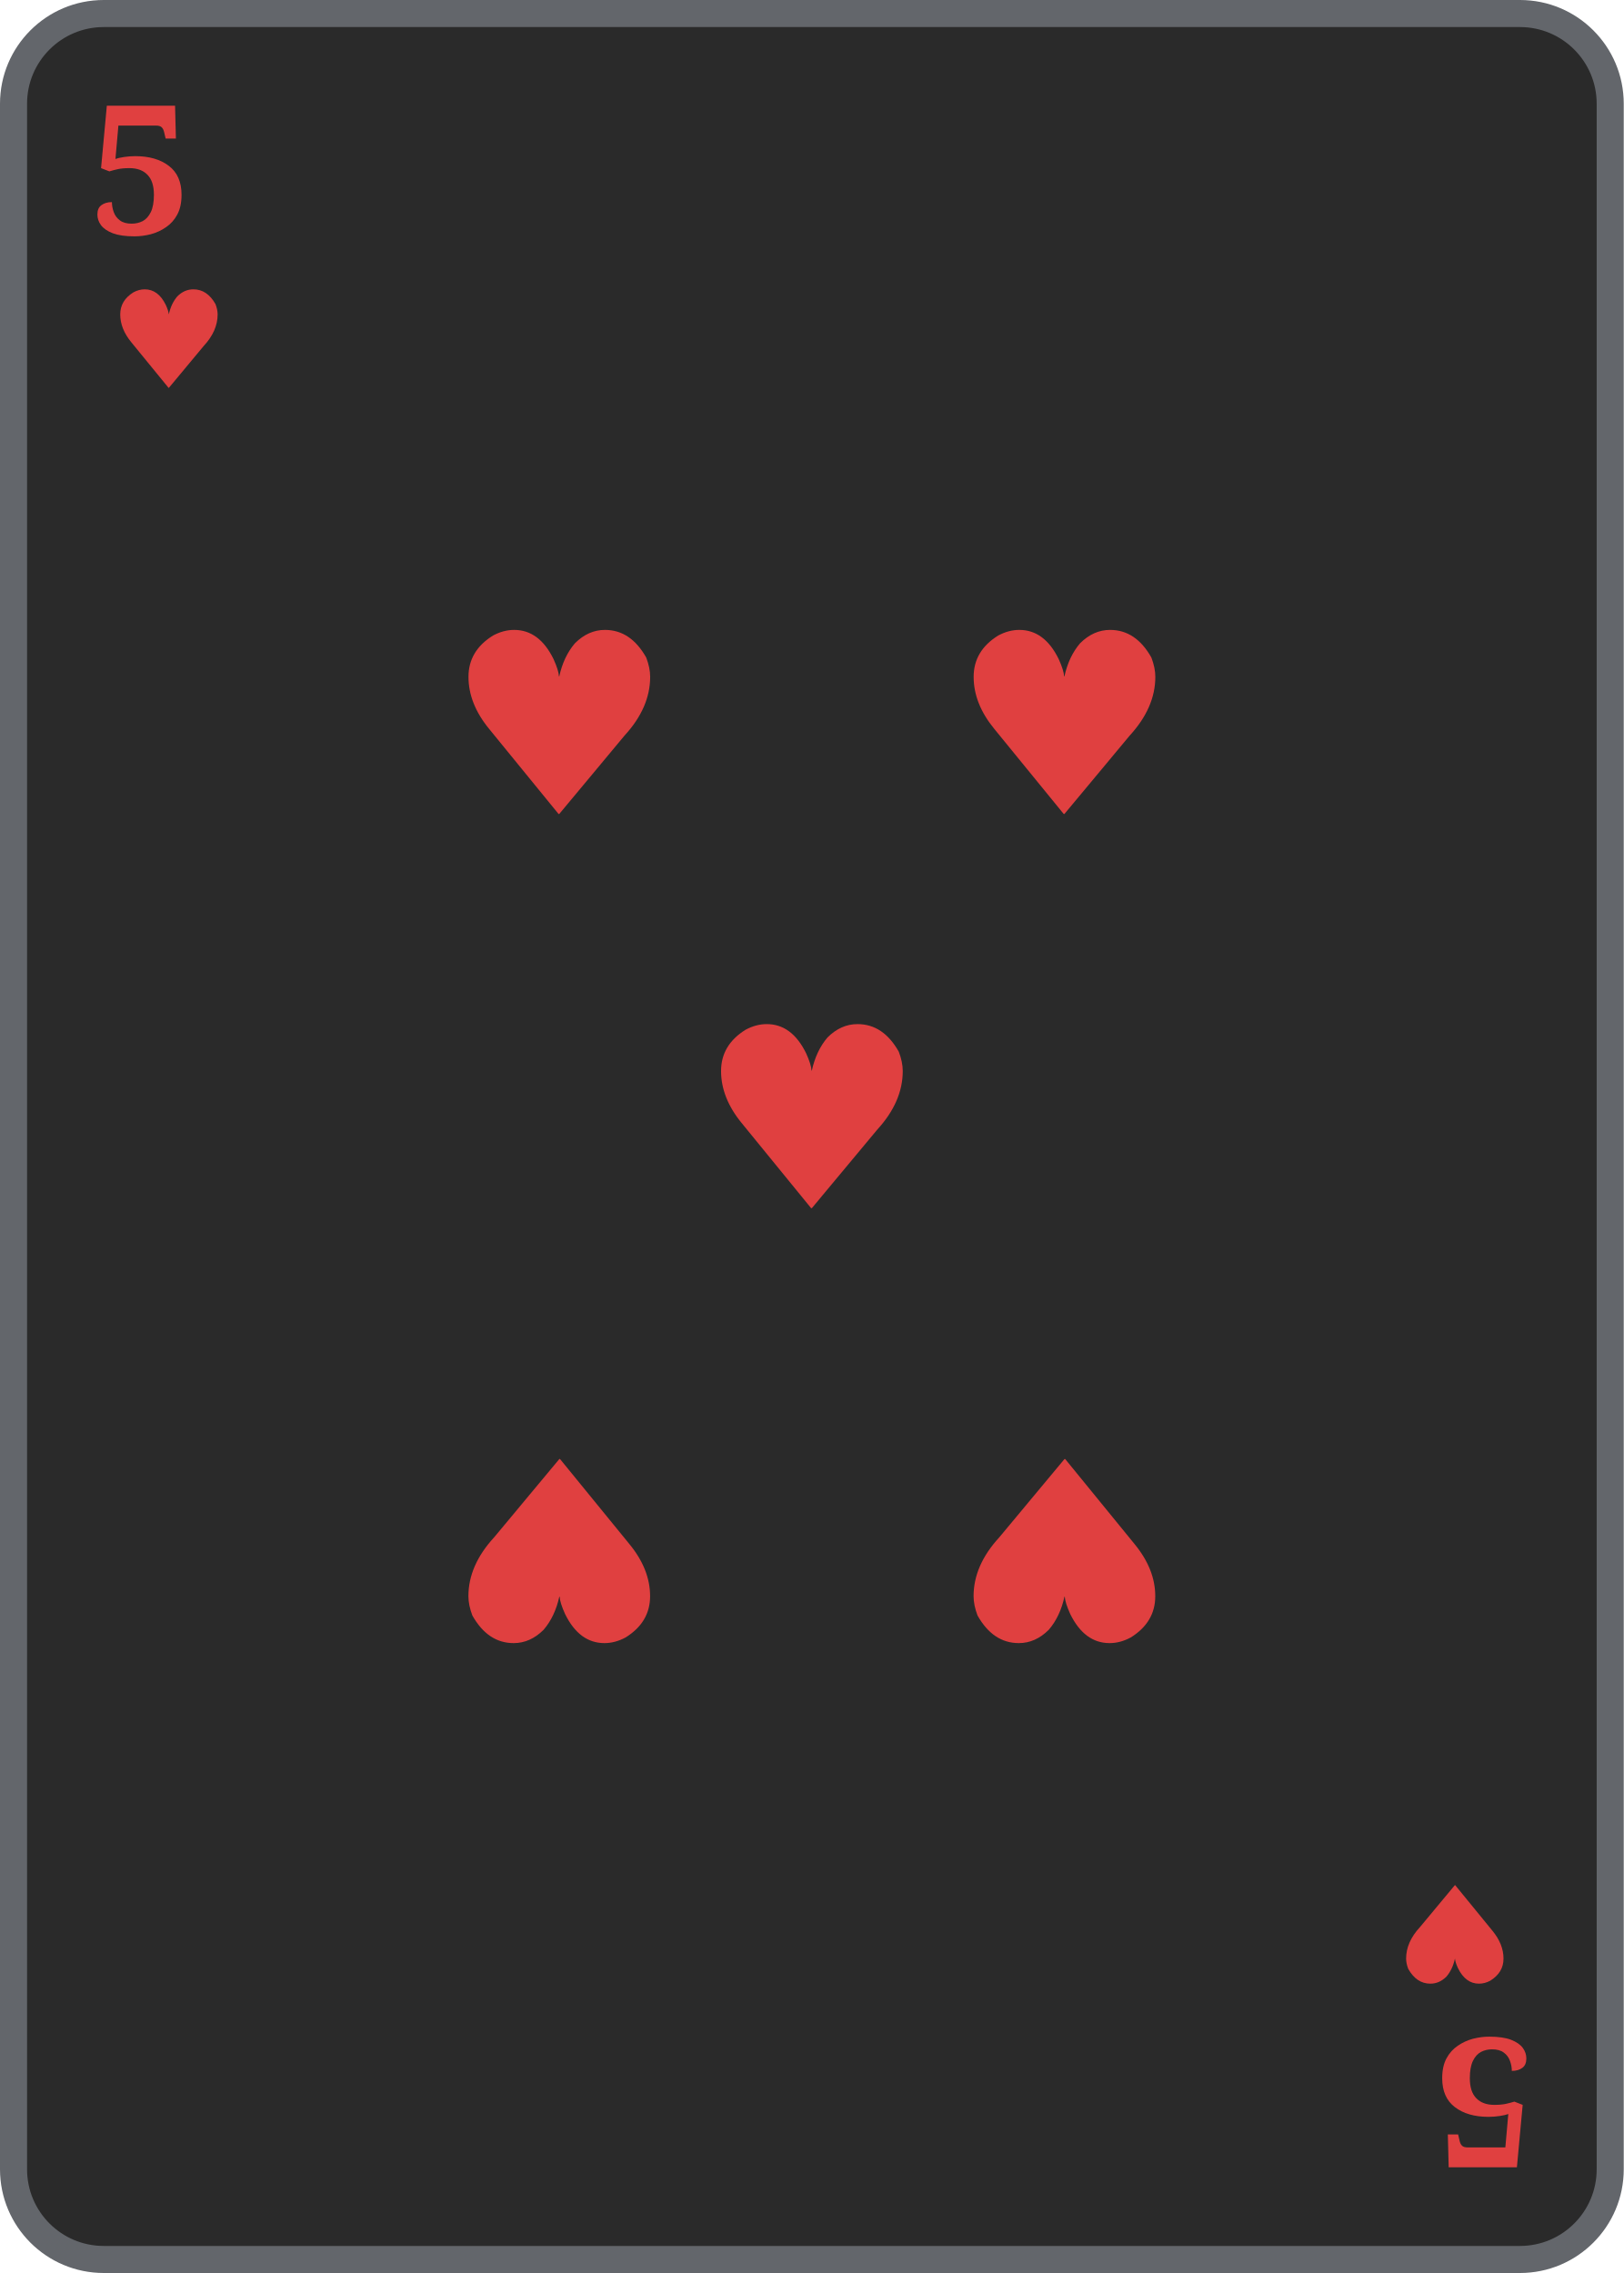
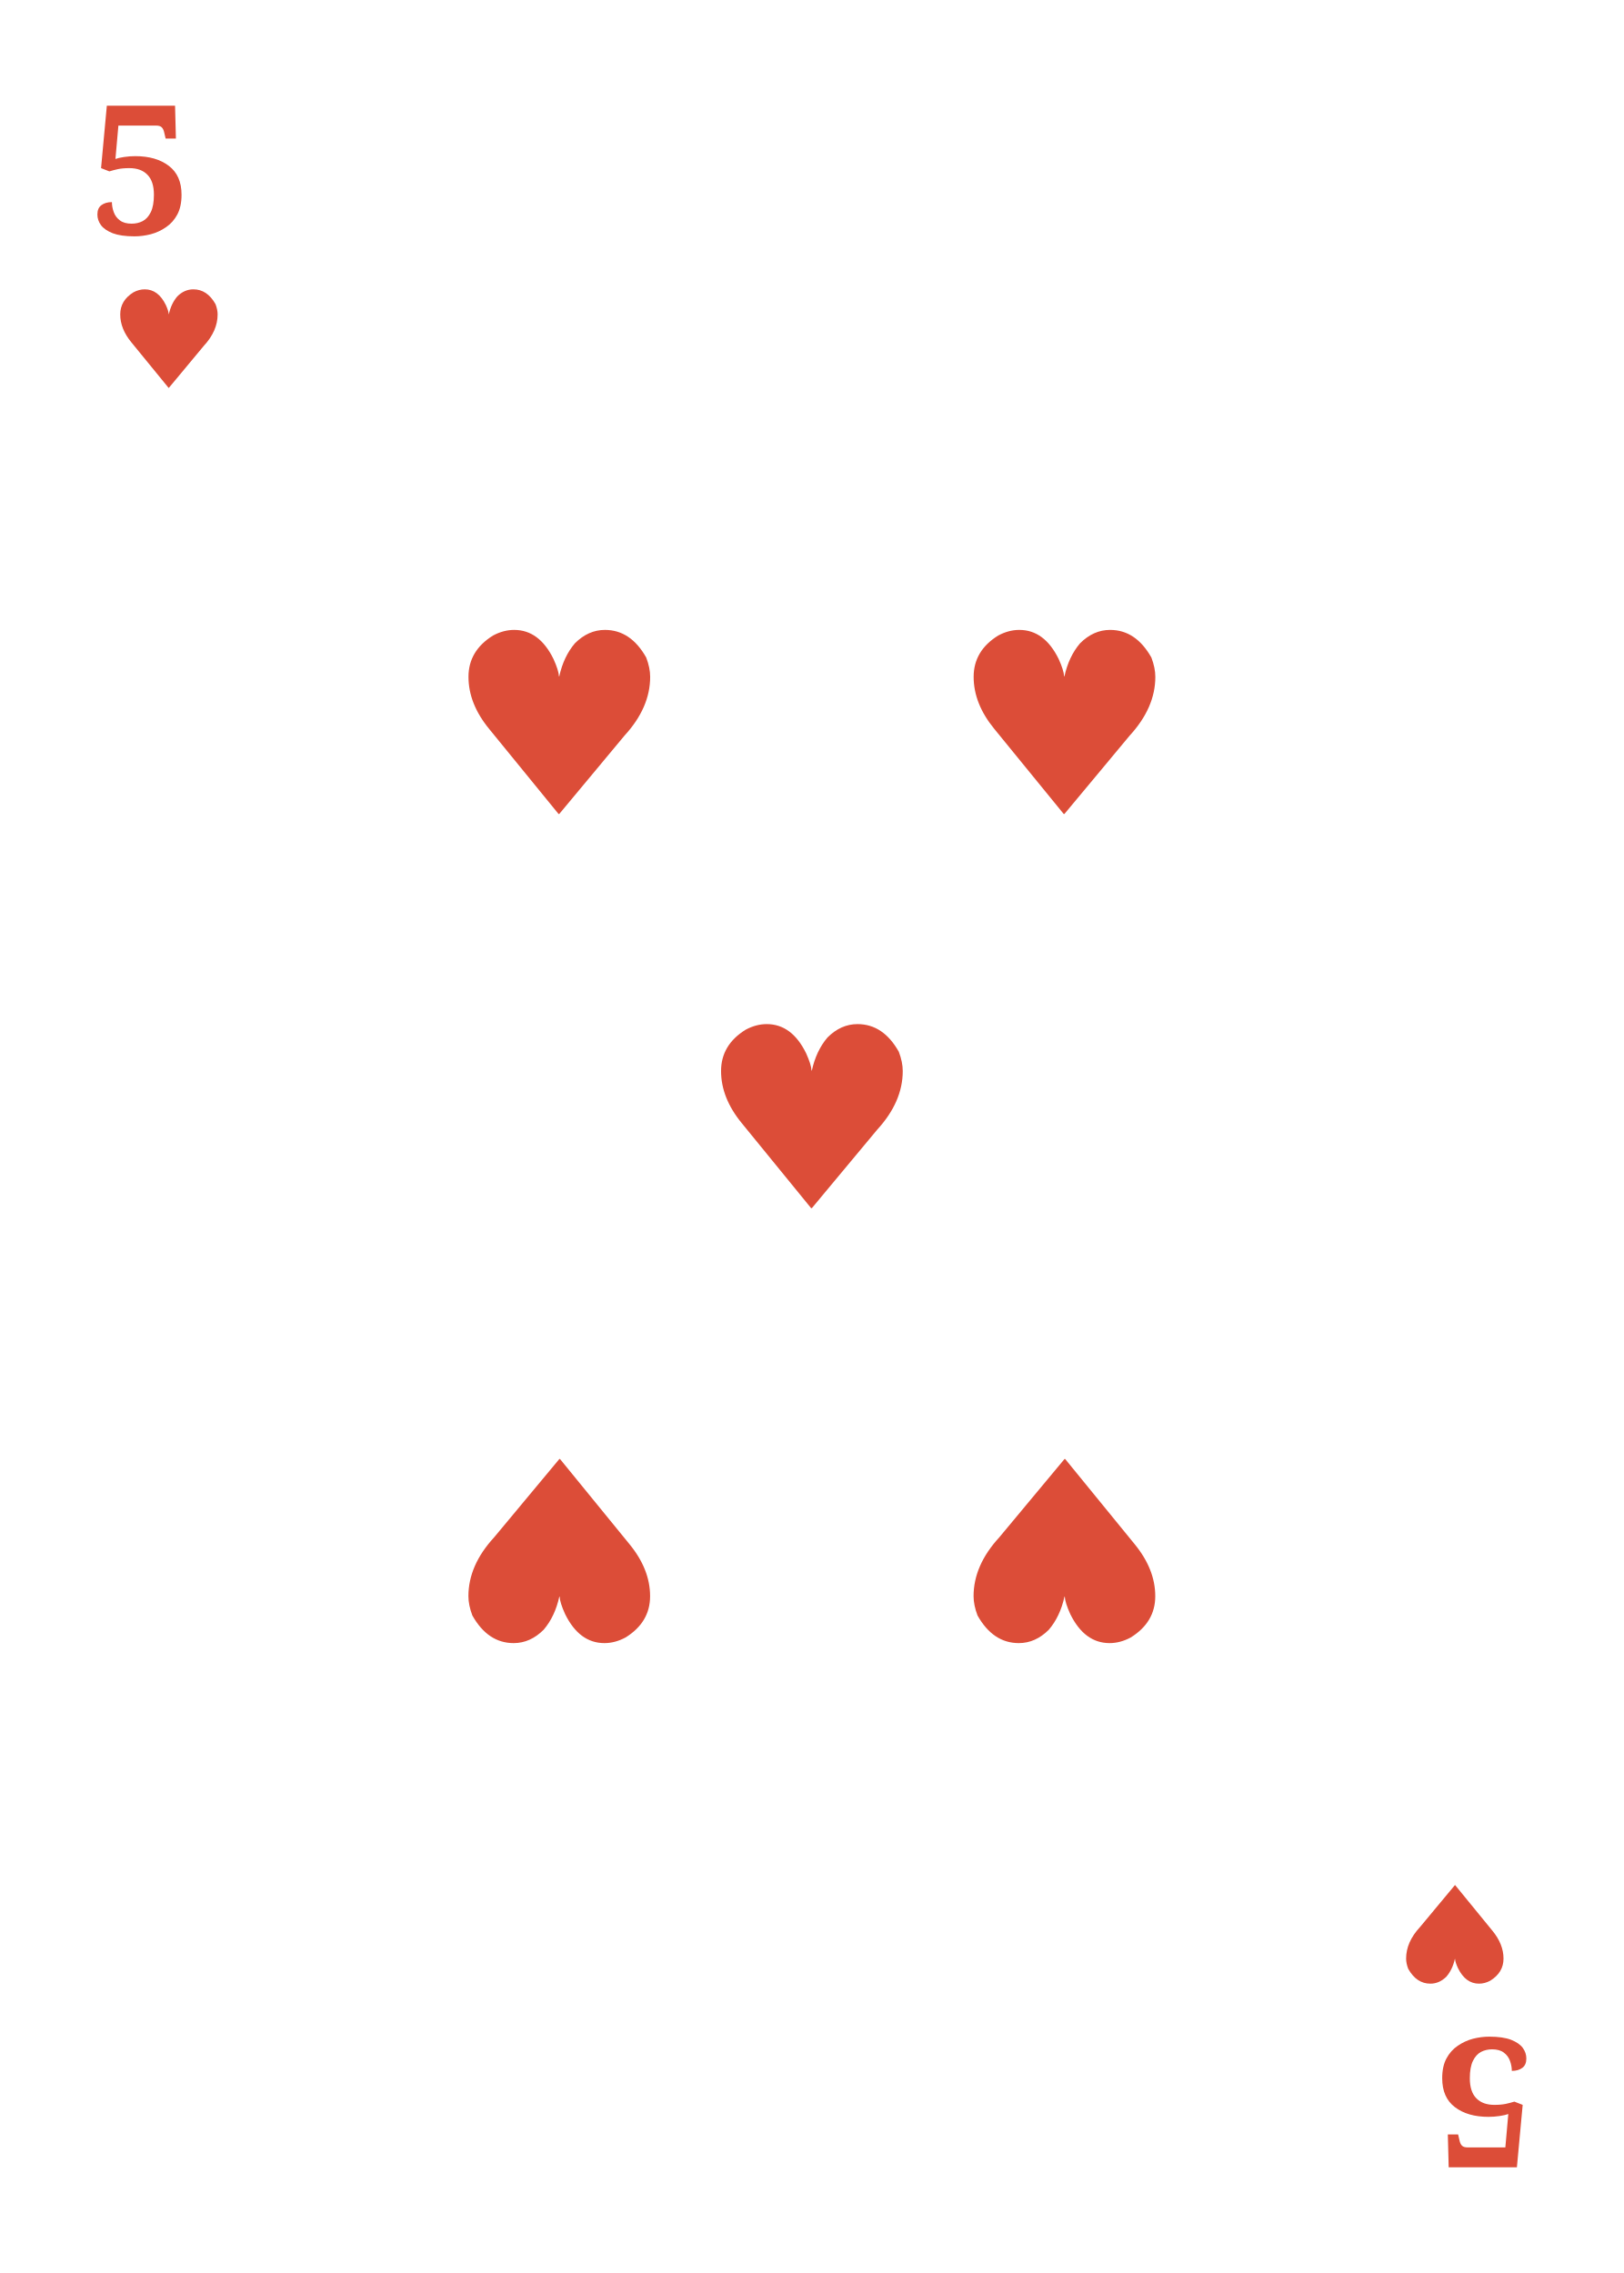
<svg xmlns="http://www.w3.org/2000/svg" viewBox="0 0 180 252" width="180" height="252">
-   <rect x="1.5" y="1.5" width="177" height="249" rx="10" fill="#2a2a2a" stroke="#63666B" stroke-width="3" />
-   <text x="10" y="26" font-family="Georgia, serif" font-size="20" font-weight="bold" fill="#e04040">5</text>
-   <text x="12" y="43" font-family="Georgia, serif" font-size="15" fill="#e04040">♥</text>
+   <text x="10" y="26" font-family="Georgia, serif" font-size="20" font-weight="bold" fill="#dc4d38">5</text>
+   <text x="12" y="43" font-family="Georgia, serif" font-size="15" fill="#dc4d38">♥</text>
  <g transform="rotate(180, 90.0, 126.0)">
-     <text x="10" y="26" font-family="Georgia, serif" font-size="20" font-weight="bold" fill="#e04040">5</text>
-     <text x="12" y="43" font-family="Georgia, serif" font-size="15" fill="#e04040">♥</text>
+     <text x="10" y="26" font-family="Georgia, serif" font-size="20" font-weight="bold" fill="#dc4d38">5</text>
+     <text x="12" y="43" font-family="Georgia, serif" font-size="15" fill="#dc4d38">♥</text>
  </g>
-   <text x="62.0" y="82.3" font-family="Georgia, serif" font-size="28" fill="#e04040" text-anchor="middle" dominant-baseline="middle">♥</text>
-   <text x="118.0" y="82.3" font-family="Georgia, serif" font-size="28" fill="#e04040" text-anchor="middle" dominant-baseline="middle">♥</text>
-   <text x="90.0" y="126.0" font-family="Georgia, serif" font-size="28" fill="#e04040" text-anchor="middle" dominant-baseline="middle">♥</text>
-   <text x="62.0" y="169.7" font-family="Georgia, serif" font-size="28" fill="#e04040" text-anchor="middle" dominant-baseline="middle" transform="rotate(180,62.0,169.7)">♥</text>
-   <text x="118.0" y="169.7" font-family="Georgia, serif" font-size="28" fill="#e04040" text-anchor="middle" dominant-baseline="middle" transform="rotate(180,118.0,169.7)">♥</text>
+   <text x="62.0" y="82.3" font-family="Georgia, serif" font-size="28" fill="#dc4d38" text-anchor="middle" dominant-baseline="middle">♥</text>
+   <text x="118.0" y="82.3" font-family="Georgia, serif" font-size="28" fill="#dc4d38" text-anchor="middle" dominant-baseline="middle">♥</text>
+   <text x="90.0" y="126.0" font-family="Georgia, serif" font-size="28" fill="#dc4d38" text-anchor="middle" dominant-baseline="middle">♥</text>
+   <text x="62.0" y="169.7" font-family="Georgia, serif" font-size="28" fill="#dc4d38" text-anchor="middle" dominant-baseline="middle" transform="rotate(180,62.0,169.7)">♥</text>
+   <text x="118.0" y="169.7" font-family="Georgia, serif" font-size="28" fill="#dc4d38" text-anchor="middle" dominant-baseline="middle" transform="rotate(180,118.0,169.7)">♥</text>
</svg>
